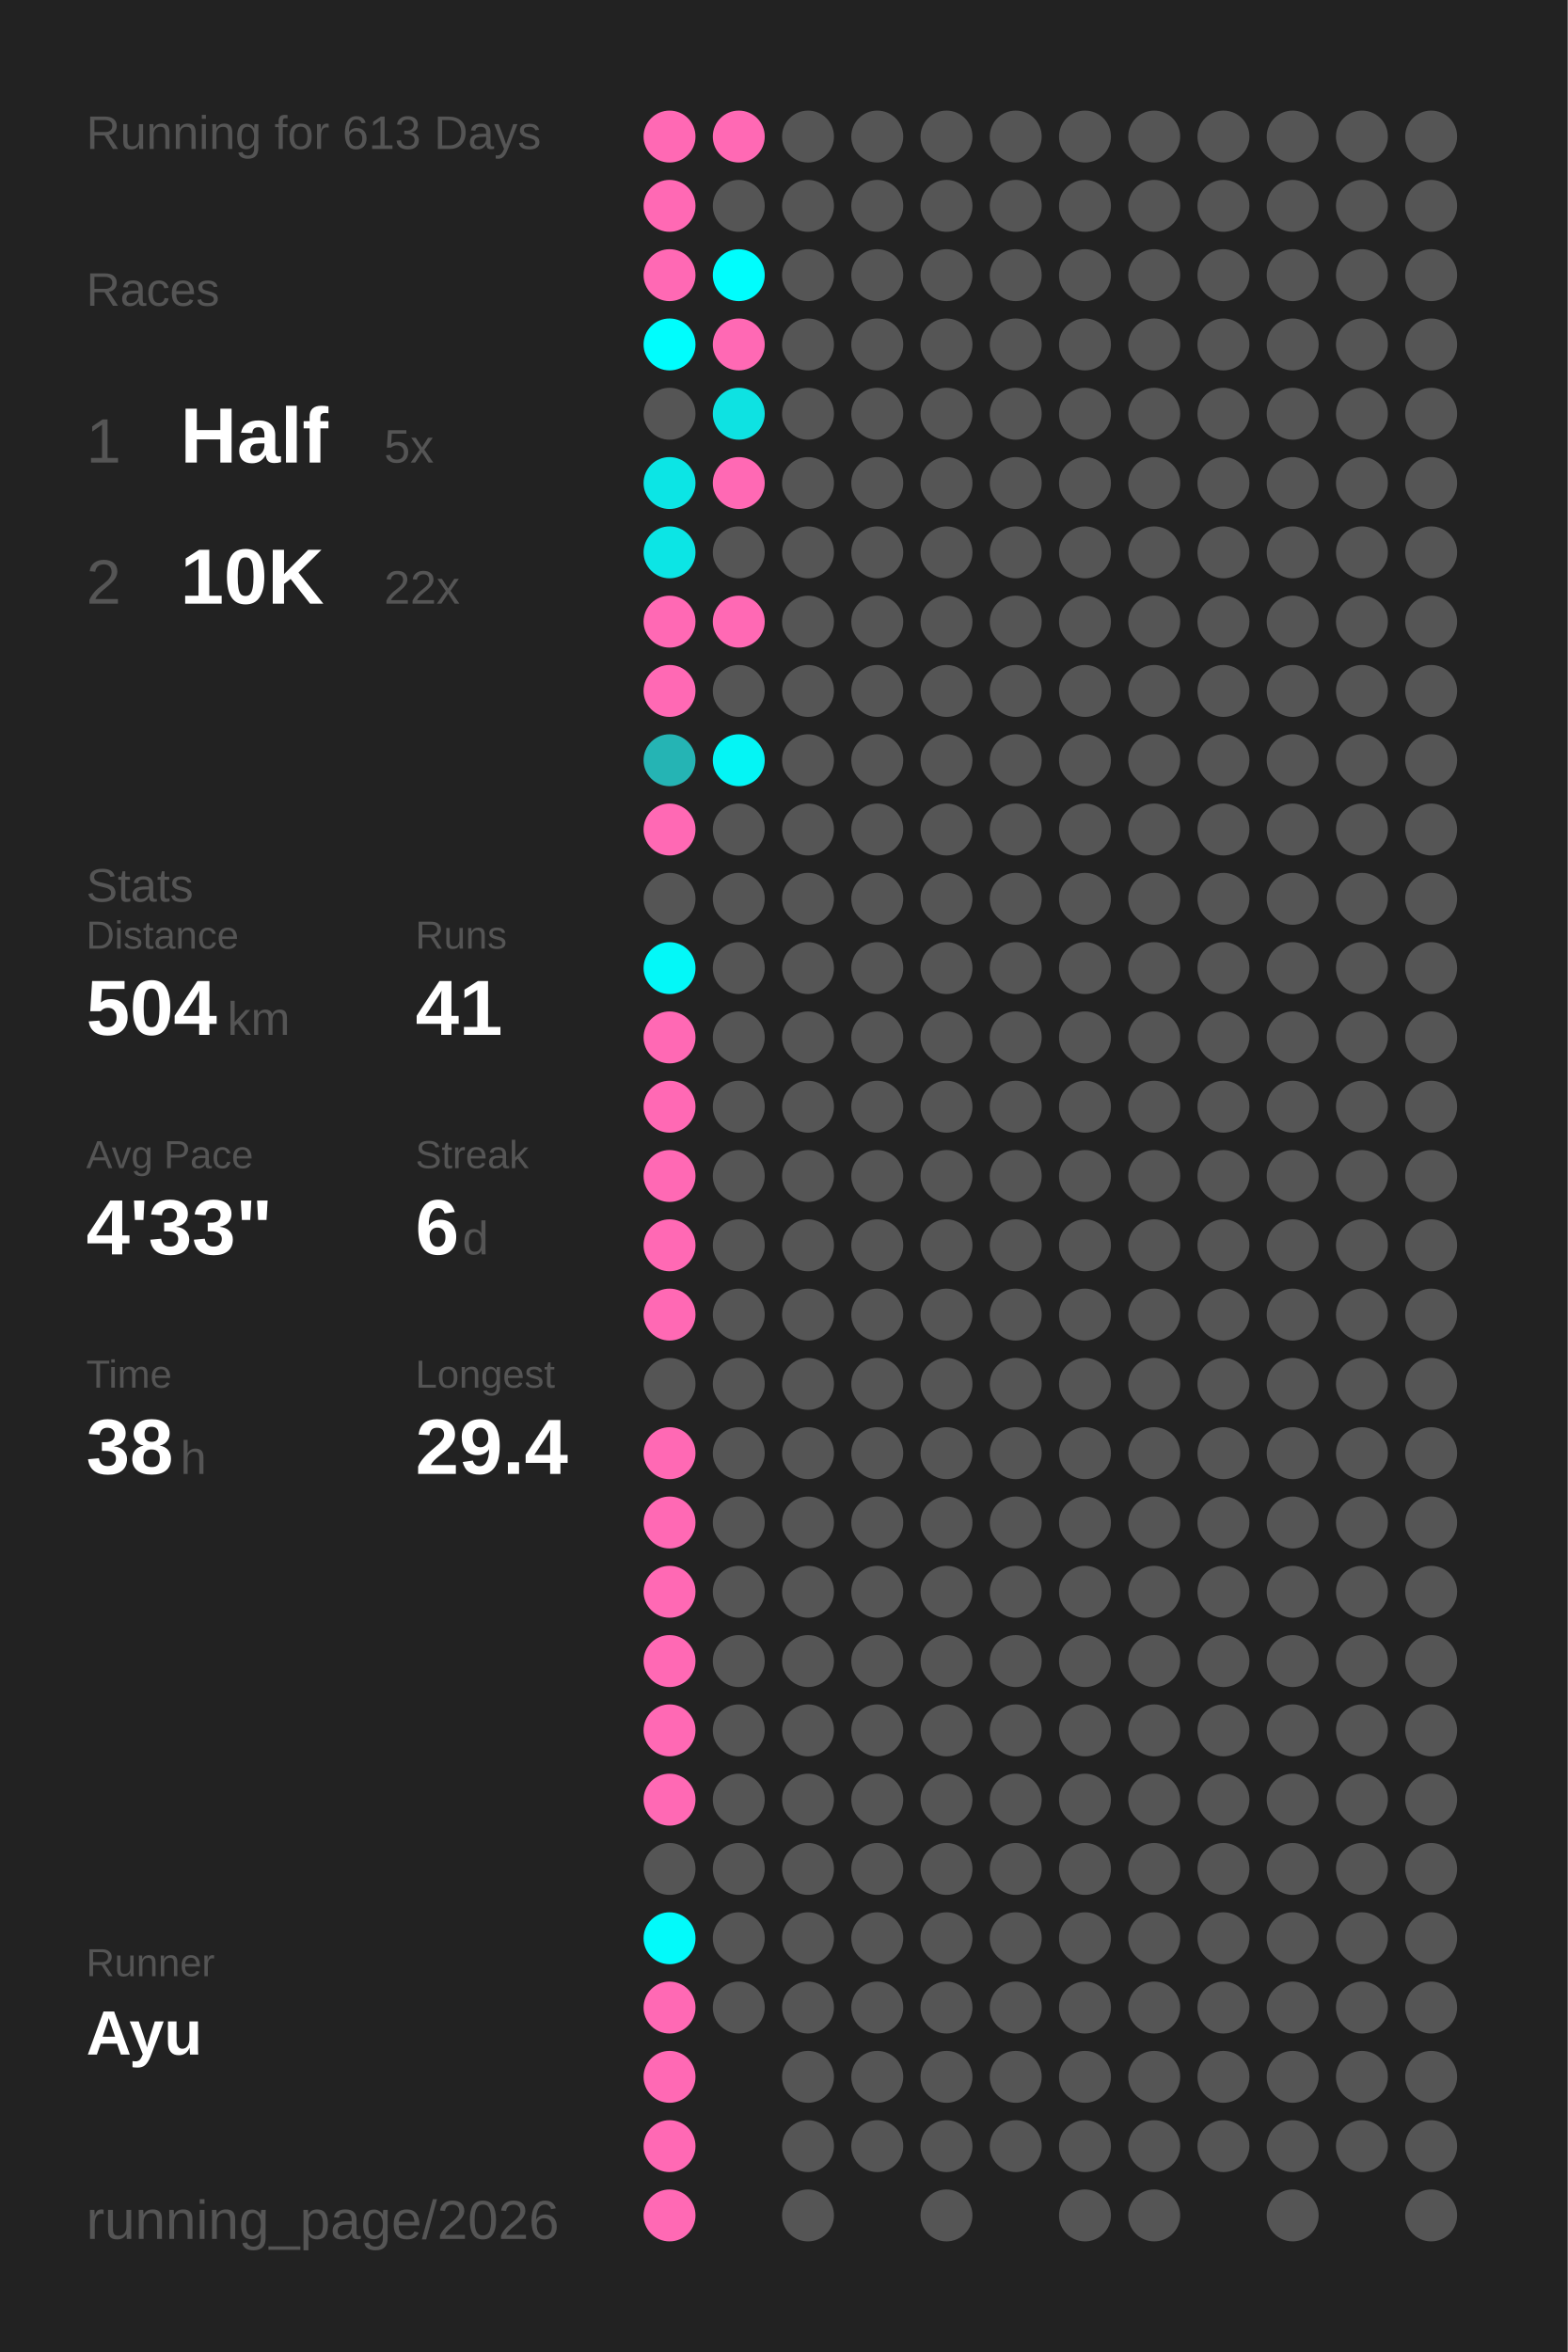
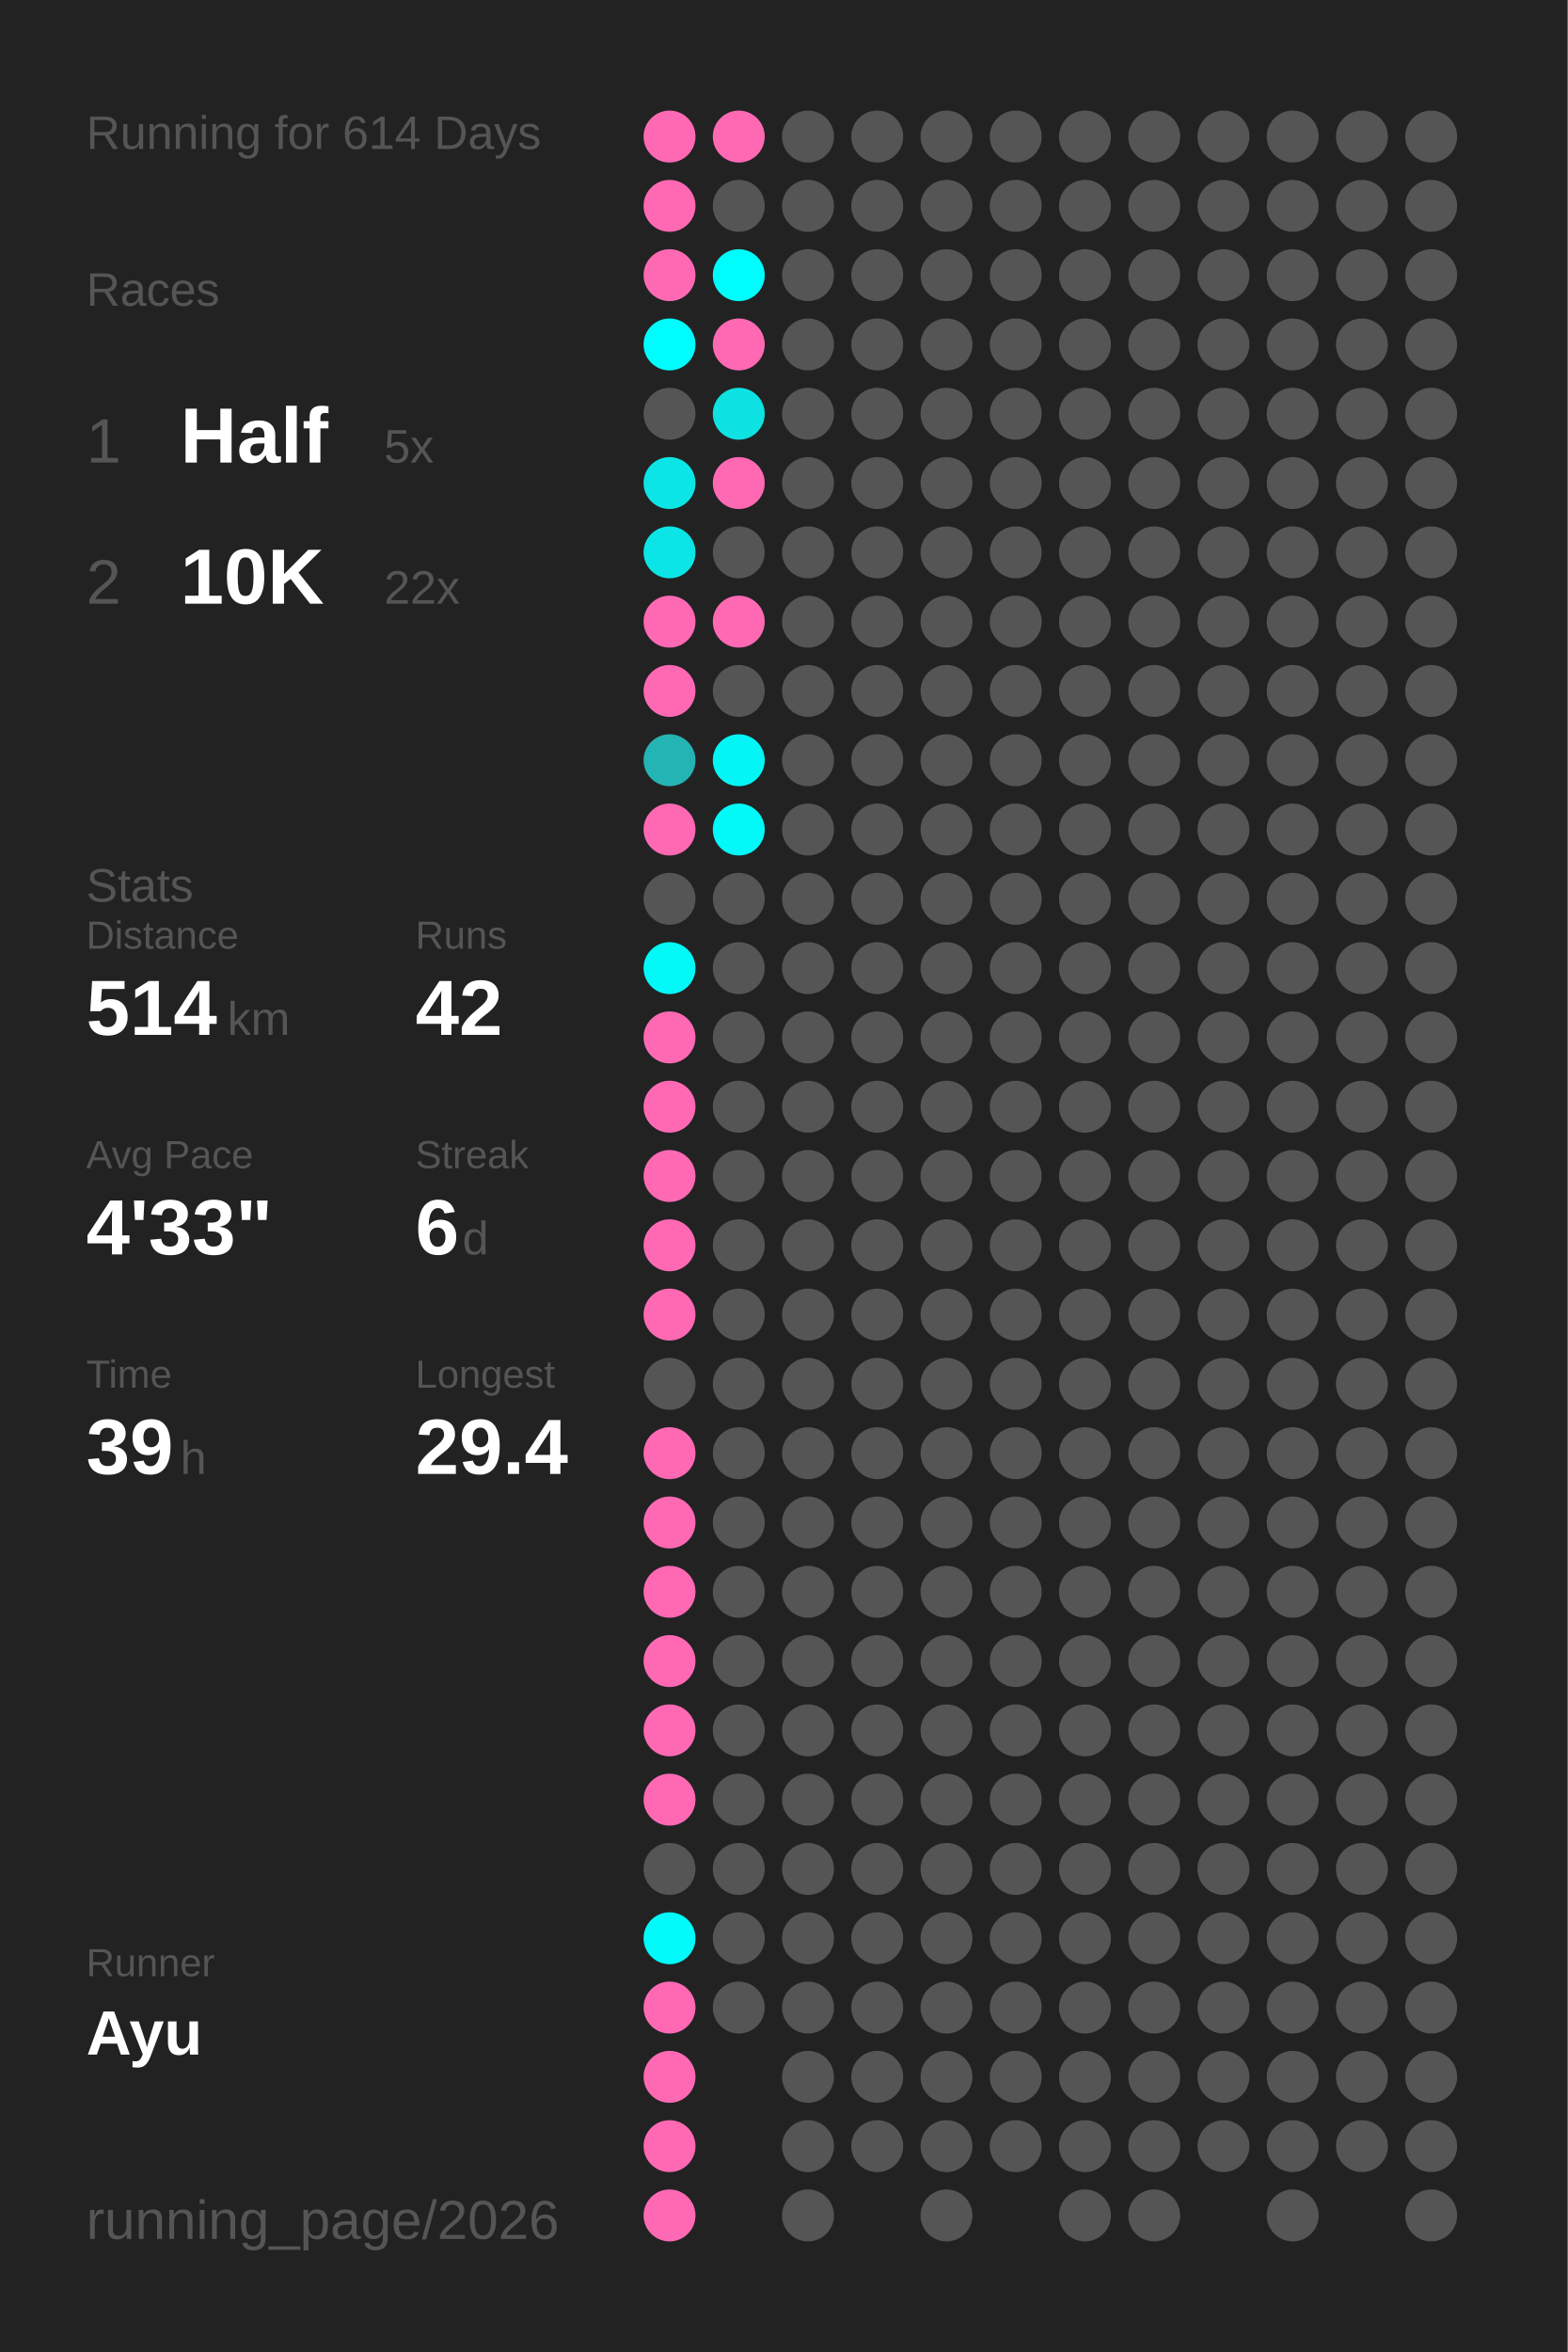
<svg xmlns="http://www.w3.org/2000/svg" baseProfile="full" height="300mm" version="1.1" viewBox="0,0,200,300" width="200mm">
  <defs />
  <rect fill="#222222" height="300" width="200" x="0" y="0" />
-   <text fill="#555555" style="font-size:6px; font-family:Arial;" x="11" y="19">Running for 613 Days</text>
+   <text fill="#555555" style="font-size:6px; font-family:Arial;" x="11" y="19">Running for 614 Days</text>
  <text fill="#555555" style="font-size:6px; font-family:Arial;" x="11" y="39">Races</text>
  <text fill="#555555" style="font-size:8px; font-family:Arial;" x="11" y="59">1</text>
  <text fill="#FFFFFF" style="font-size:10px; font-family:Arial; font-weight:bold;" x="23" y="59">Half</text>
  <text fill="#555555" style="font-size:6px; font-family:Arial;" x="49" y="59">5x</text>
  <text fill="#555555" style="font-size:8px; font-family:Arial;" x="11" y="77">2</text>
  <text fill="#FFFFFF" style="font-size:10px; font-family:Arial; font-weight:bold;" x="23" y="77">10K</text>
  <text fill="#555555" style="font-size:6px; font-family:Arial;" x="49" y="77">22x</text>
  <text fill="#555555" style="font-size:6px; font-family:Arial;" x="11" y="115">Stats</text>
  <text fill="#555555" style="font-size:5px; font-family:Arial;" x="11" y="121">Distance</text>
-   <text fill="#FFFFFF" style="font-size:10px; font-family:Arial; font-weight:bold;" x="11" y="132">504</text>
+   <text fill="#FFFFFF" style="font-size:10px; font-family:Arial; font-weight:bold;" x="11" y="132">514</text>
  <text fill="#555555" style="font-size:6px; font-family:Arial;" x="29" y="132">km</text>
  <text fill="#555555" style="font-size:5px; font-family:Arial;" x="53" y="121">Runs</text>
-   <text fill="#FFFFFF" style="font-size:10px; font-family:Arial; font-weight:bold;" x="53" y="132">41</text>
+   <text fill="#FFFFFF" style="font-size:10px; font-family:Arial; font-weight:bold;" x="53" y="132">42</text>
  <text fill="#555555" style="font-size:5px; font-family:Arial;" x="11" y="149">Avg Pace</text>
  <text fill="#FFFFFF" style="font-size:10px; font-family:Arial; font-weight:bold;" x="11" y="160">4'33"</text>
  <text fill="#555555" style="font-size:5px; font-family:Arial;" x="53" y="149">Streak</text>
  <text fill="#FFFFFF" style="font-size:10px; font-family:Arial; font-weight:bold;" x="53" y="160">6</text>
  <text fill="#555555" style="font-size:6px; font-family:Arial;" x="59" y="160">d</text>
  <text fill="#555555" style="font-size:5px; font-family:Arial;" x="11" y="177">Time</text>
-   <text fill="#FFFFFF" style="font-size:10px; font-family:Arial; font-weight:bold;" x="11" y="188">38</text>
+   <text fill="#FFFFFF" style="font-size:10px; font-family:Arial; font-weight:bold;" x="11" y="188">39</text>
  <text fill="#555555" style="font-size:6px; font-family:Arial;" x="23" y="188">h</text>
  <text fill="#555555" style="font-size:5px; font-family:Arial;" x="53" y="177">Longest</text>
  <text fill="#FFFFFF" style="font-size:10px; font-family:Arial; font-weight:bold;" x="53" y="188">29.4</text>
  <text fill="#555555" style="font-size:5px; font-family:Arial;" x="11" y="252.065">Runner</text>
  <text fill="#FFFFFF" style="font-size:8px; font-family:Arial; font-weight:bold;" x="11" y="262.065">Ayu</text>
  <text fill="#555555" style="font-size:7px; font-family:Arial;" x="11" y="285.581">running_page/2026</text>
  <circle cx="85.417" cy="17.419" fill="#ff69b4" r="3.312" />
  <circle cx="85.417" cy="26.258" fill="#ff69b4" r="3.312" />
  <circle cx="85.417" cy="35.097" fill="#ff69b4" r="3.312" />
  <circle cx="85.417" cy="43.935" fill="#00fdfd" r="3.312" />
  <circle cx="85.417" cy="52.774" fill="#555555" r="3.312" />
  <circle cx="85.417" cy="61.613" fill="#0ce5e5" r="3.312" />
  <circle cx="85.417" cy="70.452" fill="#0ce5e5" r="3.312" />
  <circle cx="85.417" cy="79.29" fill="#ff69b4" r="3.312" />
  <circle cx="85.417" cy="88.129" fill="#ff69b4" r="3.312" />
  <circle cx="85.417" cy="96.968" fill="#25b4b4" r="3.312" />
  <circle cx="85.417" cy="105.806" fill="#ff69b4" r="3.312" />
  <circle cx="85.417" cy="114.645" fill="#555555" r="3.312" />
  <circle cx="85.417" cy="123.484" fill="#03f8f8" r="3.312" />
  <circle cx="85.417" cy="132.323" fill="#ff69b4" r="3.312" />
  <circle cx="85.417" cy="141.161" fill="#ff69b4" r="3.312" />
  <circle cx="85.417" cy="150" fill="#ff69b4" r="3.312" />
  <circle cx="85.417" cy="158.839" fill="#ff69b4" r="3.312" />
  <circle cx="85.417" cy="167.677" fill="#ff69b4" r="3.312" />
  <circle cx="85.417" cy="176.516" fill="#555555" r="3.312" />
  <circle cx="85.417" cy="185.355" fill="#ff69b4" r="3.312" />
  <circle cx="85.417" cy="194.194" fill="#ff69b4" r="3.312" />
  <circle cx="85.417" cy="203.032" fill="#ff69b4" r="3.312" />
  <circle cx="85.417" cy="211.871" fill="#ff69b4" r="3.312" />
  <circle cx="85.417" cy="220.71" fill="#ff69b4" r="3.312" />
  <circle cx="85.417" cy="229.548" fill="#ff69b4" r="3.312" />
  <circle cx="85.417" cy="238.387" fill="#555555" r="3.312" />
  <circle cx="85.417" cy="247.226" fill="#02fafa" r="3.312" />
  <circle cx="85.417" cy="256.065" fill="#ff69b4" r="3.312" />
  <circle cx="85.417" cy="264.903" fill="#ff69b4" r="3.312" />
  <circle cx="85.417" cy="273.742" fill="#ff69b4" r="3.312" />
  <circle cx="85.417" cy="282.581" fill="#ff69b4" r="3.312" />
  <circle cx="94.25" cy="17.419" fill="#ff69b4" r="3.312" />
  <circle cx="94.25" cy="26.258" fill="#555555" r="3.312" />
  <circle cx="94.25" cy="35.097" fill="#00fdfd" r="3.312" />
  <circle cx="94.25" cy="43.935" fill="#ff69b4" r="3.312" />
  <circle cx="94.25" cy="52.774" fill="#0ee2e2" r="3.312" />
  <circle cx="94.25" cy="61.613" fill="#ff69b4" r="3.312" />
  <circle cx="94.25" cy="70.452" fill="#555555" r="3.312" />
  <circle cx="94.25" cy="79.29" fill="#ff69b4" r="3.312" />
  <circle cx="94.25" cy="88.129" fill="#555555" r="3.312" />
  <circle cx="94.25" cy="96.968" fill="#04f5f5" r="3.312" />
-   <circle cx="94.25" cy="105.806" fill="#555555" r="3.312" />
+   <circle cx="94.25" cy="105.806" fill="#03f8f8" r="3.312" />
  <circle cx="94.25" cy="114.645" fill="#555555" r="3.312" />
  <circle cx="94.25" cy="123.484" fill="#555555" r="3.312" />
  <circle cx="94.25" cy="132.323" fill="#555555" r="3.312" />
  <circle cx="94.25" cy="141.161" fill="#555555" r="3.312" />
  <circle cx="94.25" cy="150" fill="#555555" r="3.312" />
  <circle cx="94.25" cy="158.839" fill="#555555" r="3.312" />
  <circle cx="94.25" cy="167.677" fill="#555555" r="3.312" />
  <circle cx="94.25" cy="176.516" fill="#555555" r="3.312" />
  <circle cx="94.25" cy="185.355" fill="#555555" r="3.312" />
  <circle cx="94.25" cy="194.194" fill="#555555" r="3.312" />
  <circle cx="94.25" cy="203.032" fill="#555555" r="3.312" />
  <circle cx="94.25" cy="211.871" fill="#555555" r="3.312" />
  <circle cx="94.25" cy="220.71" fill="#555555" r="3.312" />
  <circle cx="94.25" cy="229.548" fill="#555555" r="3.312" />
  <circle cx="94.25" cy="238.387" fill="#555555" r="3.312" />
  <circle cx="94.25" cy="247.226" fill="#555555" r="3.312" />
  <circle cx="94.25" cy="256.065" fill="#555555" r="3.312" />
  <circle cx="103.083" cy="17.419" fill="#555555" r="3.312" />
  <circle cx="103.083" cy="26.258" fill="#555555" r="3.312" />
  <circle cx="103.083" cy="35.097" fill="#555555" r="3.312" />
  <circle cx="103.083" cy="43.935" fill="#555555" r="3.312" />
  <circle cx="103.083" cy="52.774" fill="#555555" r="3.312" />
  <circle cx="103.083" cy="61.613" fill="#555555" r="3.312" />
  <circle cx="103.083" cy="70.452" fill="#555555" r="3.312" />
  <circle cx="103.083" cy="79.29" fill="#555555" r="3.312" />
  <circle cx="103.083" cy="88.129" fill="#555555" r="3.312" />
  <circle cx="103.083" cy="96.968" fill="#555555" r="3.312" />
  <circle cx="103.083" cy="105.806" fill="#555555" r="3.312" />
  <circle cx="103.083" cy="114.645" fill="#555555" r="3.312" />
  <circle cx="103.083" cy="123.484" fill="#555555" r="3.312" />
  <circle cx="103.083" cy="132.323" fill="#555555" r="3.312" />
  <circle cx="103.083" cy="141.161" fill="#555555" r="3.312" />
  <circle cx="103.083" cy="150" fill="#555555" r="3.312" />
  <circle cx="103.083" cy="158.839" fill="#555555" r="3.312" />
  <circle cx="103.083" cy="167.677" fill="#555555" r="3.312" />
  <circle cx="103.083" cy="176.516" fill="#555555" r="3.312" />
  <circle cx="103.083" cy="185.355" fill="#555555" r="3.312" />
  <circle cx="103.083" cy="194.194" fill="#555555" r="3.312" />
  <circle cx="103.083" cy="203.032" fill="#555555" r="3.312" />
  <circle cx="103.083" cy="211.871" fill="#555555" r="3.312" />
  <circle cx="103.083" cy="220.71" fill="#555555" r="3.312" />
  <circle cx="103.083" cy="229.548" fill="#555555" r="3.312" />
  <circle cx="103.083" cy="238.387" fill="#555555" r="3.312" />
  <circle cx="103.083" cy="247.226" fill="#555555" r="3.312" />
  <circle cx="103.083" cy="256.065" fill="#555555" r="3.312" />
  <circle cx="103.083" cy="264.903" fill="#555555" r="3.312" />
  <circle cx="103.083" cy="273.742" fill="#555555" r="3.312" />
  <circle cx="103.083" cy="282.581" fill="#555555" r="3.312" />
  <circle cx="111.917" cy="17.419" fill="#555555" r="3.312" />
  <circle cx="111.917" cy="26.258" fill="#555555" r="3.312" />
  <circle cx="111.917" cy="35.097" fill="#555555" r="3.312" />
  <circle cx="111.917" cy="43.935" fill="#555555" r="3.312" />
  <circle cx="111.917" cy="52.774" fill="#555555" r="3.312" />
  <circle cx="111.917" cy="61.613" fill="#555555" r="3.312" />
  <circle cx="111.917" cy="70.452" fill="#555555" r="3.312" />
  <circle cx="111.917" cy="79.29" fill="#555555" r="3.312" />
  <circle cx="111.917" cy="88.129" fill="#555555" r="3.312" />
  <circle cx="111.917" cy="96.968" fill="#555555" r="3.312" />
  <circle cx="111.917" cy="105.806" fill="#555555" r="3.312" />
  <circle cx="111.917" cy="114.645" fill="#555555" r="3.312" />
  <circle cx="111.917" cy="123.484" fill="#555555" r="3.312" />
  <circle cx="111.917" cy="132.323" fill="#555555" r="3.312" />
  <circle cx="111.917" cy="141.161" fill="#555555" r="3.312" />
  <circle cx="111.917" cy="150" fill="#555555" r="3.312" />
  <circle cx="111.917" cy="158.839" fill="#555555" r="3.312" />
  <circle cx="111.917" cy="167.677" fill="#555555" r="3.312" />
  <circle cx="111.917" cy="176.516" fill="#555555" r="3.312" />
  <circle cx="111.917" cy="185.355" fill="#555555" r="3.312" />
  <circle cx="111.917" cy="194.194" fill="#555555" r="3.312" />
  <circle cx="111.917" cy="203.032" fill="#555555" r="3.312" />
  <circle cx="111.917" cy="211.871" fill="#555555" r="3.312" />
  <circle cx="111.917" cy="220.71" fill="#555555" r="3.312" />
  <circle cx="111.917" cy="229.548" fill="#555555" r="3.312" />
  <circle cx="111.917" cy="238.387" fill="#555555" r="3.312" />
  <circle cx="111.917" cy="247.226" fill="#555555" r="3.312" />
  <circle cx="111.917" cy="256.065" fill="#555555" r="3.312" />
  <circle cx="111.917" cy="264.903" fill="#555555" r="3.312" />
  <circle cx="111.917" cy="273.742" fill="#555555" r="3.312" />
  <circle cx="120.75" cy="17.419" fill="#555555" r="3.312" />
  <circle cx="120.75" cy="26.258" fill="#555555" r="3.312" />
  <circle cx="120.75" cy="35.097" fill="#555555" r="3.312" />
  <circle cx="120.75" cy="43.935" fill="#555555" r="3.312" />
  <circle cx="120.75" cy="52.774" fill="#555555" r="3.312" />
  <circle cx="120.75" cy="61.613" fill="#555555" r="3.312" />
  <circle cx="120.75" cy="70.452" fill="#555555" r="3.312" />
  <circle cx="120.75" cy="79.29" fill="#555555" r="3.312" />
  <circle cx="120.75" cy="88.129" fill="#555555" r="3.312" />
  <circle cx="120.75" cy="96.968" fill="#555555" r="3.312" />
  <circle cx="120.75" cy="105.806" fill="#555555" r="3.312" />
  <circle cx="120.75" cy="114.645" fill="#555555" r="3.312" />
  <circle cx="120.75" cy="123.484" fill="#555555" r="3.312" />
  <circle cx="120.75" cy="132.323" fill="#555555" r="3.312" />
  <circle cx="120.75" cy="141.161" fill="#555555" r="3.312" />
  <circle cx="120.75" cy="150" fill="#555555" r="3.312" />
  <circle cx="120.75" cy="158.839" fill="#555555" r="3.312" />
  <circle cx="120.75" cy="167.677" fill="#555555" r="3.312" />
  <circle cx="120.75" cy="176.516" fill="#555555" r="3.312" />
  <circle cx="120.75" cy="185.355" fill="#555555" r="3.312" />
  <circle cx="120.75" cy="194.194" fill="#555555" r="3.312" />
  <circle cx="120.75" cy="203.032" fill="#555555" r="3.312" />
  <circle cx="120.75" cy="211.871" fill="#555555" r="3.312" />
  <circle cx="120.75" cy="220.71" fill="#555555" r="3.312" />
  <circle cx="120.75" cy="229.548" fill="#555555" r="3.312" />
  <circle cx="120.75" cy="238.387" fill="#555555" r="3.312" />
  <circle cx="120.75" cy="247.226" fill="#555555" r="3.312" />
  <circle cx="120.75" cy="256.065" fill="#555555" r="3.312" />
  <circle cx="120.75" cy="264.903" fill="#555555" r="3.312" />
  <circle cx="120.75" cy="273.742" fill="#555555" r="3.312" />
  <circle cx="120.75" cy="282.581" fill="#555555" r="3.312" />
  <circle cx="129.583" cy="17.419" fill="#555555" r="3.312" />
  <circle cx="129.583" cy="26.258" fill="#555555" r="3.312" />
  <circle cx="129.583" cy="35.097" fill="#555555" r="3.312" />
  <circle cx="129.583" cy="43.935" fill="#555555" r="3.312" />
  <circle cx="129.583" cy="52.774" fill="#555555" r="3.312" />
  <circle cx="129.583" cy="61.613" fill="#555555" r="3.312" />
  <circle cx="129.583" cy="70.452" fill="#555555" r="3.312" />
  <circle cx="129.583" cy="79.29" fill="#555555" r="3.312" />
  <circle cx="129.583" cy="88.129" fill="#555555" r="3.312" />
  <circle cx="129.583" cy="96.968" fill="#555555" r="3.312" />
  <circle cx="129.583" cy="105.806" fill="#555555" r="3.312" />
  <circle cx="129.583" cy="114.645" fill="#555555" r="3.312" />
  <circle cx="129.583" cy="123.484" fill="#555555" r="3.312" />
  <circle cx="129.583" cy="132.323" fill="#555555" r="3.312" />
  <circle cx="129.583" cy="141.161" fill="#555555" r="3.312" />
  <circle cx="129.583" cy="150" fill="#555555" r="3.312" />
  <circle cx="129.583" cy="158.839" fill="#555555" r="3.312" />
  <circle cx="129.583" cy="167.677" fill="#555555" r="3.312" />
  <circle cx="129.583" cy="176.516" fill="#555555" r="3.312" />
  <circle cx="129.583" cy="185.355" fill="#555555" r="3.312" />
  <circle cx="129.583" cy="194.194" fill="#555555" r="3.312" />
  <circle cx="129.583" cy="203.032" fill="#555555" r="3.312" />
  <circle cx="129.583" cy="211.871" fill="#555555" r="3.312" />
  <circle cx="129.583" cy="220.71" fill="#555555" r="3.312" />
  <circle cx="129.583" cy="229.548" fill="#555555" r="3.312" />
  <circle cx="129.583" cy="238.387" fill="#555555" r="3.312" />
  <circle cx="129.583" cy="247.226" fill="#555555" r="3.312" />
  <circle cx="129.583" cy="256.065" fill="#555555" r="3.312" />
  <circle cx="129.583" cy="264.903" fill="#555555" r="3.312" />
  <circle cx="129.583" cy="273.742" fill="#555555" r="3.312" />
  <circle cx="138.417" cy="17.419" fill="#555555" r="3.312" />
  <circle cx="138.417" cy="26.258" fill="#555555" r="3.312" />
  <circle cx="138.417" cy="35.097" fill="#555555" r="3.312" />
  <circle cx="138.417" cy="43.935" fill="#555555" r="3.312" />
  <circle cx="138.417" cy="52.774" fill="#555555" r="3.312" />
  <circle cx="138.417" cy="61.613" fill="#555555" r="3.312" />
  <circle cx="138.417" cy="70.452" fill="#555555" r="3.312" />
  <circle cx="138.417" cy="79.29" fill="#555555" r="3.312" />
  <circle cx="138.417" cy="88.129" fill="#555555" r="3.312" />
  <circle cx="138.417" cy="96.968" fill="#555555" r="3.312" />
  <circle cx="138.417" cy="105.806" fill="#555555" r="3.312" />
  <circle cx="138.417" cy="114.645" fill="#555555" r="3.312" />
  <circle cx="138.417" cy="123.484" fill="#555555" r="3.312" />
  <circle cx="138.417" cy="132.323" fill="#555555" r="3.312" />
  <circle cx="138.417" cy="141.161" fill="#555555" r="3.312" />
  <circle cx="138.417" cy="150" fill="#555555" r="3.312" />
  <circle cx="138.417" cy="158.839" fill="#555555" r="3.312" />
  <circle cx="138.417" cy="167.677" fill="#555555" r="3.312" />
  <circle cx="138.417" cy="176.516" fill="#555555" r="3.312" />
  <circle cx="138.417" cy="185.355" fill="#555555" r="3.312" />
  <circle cx="138.417" cy="194.194" fill="#555555" r="3.312" />
  <circle cx="138.417" cy="203.032" fill="#555555" r="3.312" />
  <circle cx="138.417" cy="211.871" fill="#555555" r="3.312" />
  <circle cx="138.417" cy="220.71" fill="#555555" r="3.312" />
  <circle cx="138.417" cy="229.548" fill="#555555" r="3.312" />
  <circle cx="138.417" cy="238.387" fill="#555555" r="3.312" />
  <circle cx="138.417" cy="247.226" fill="#555555" r="3.312" />
  <circle cx="138.417" cy="256.065" fill="#555555" r="3.312" />
  <circle cx="138.417" cy="264.903" fill="#555555" r="3.312" />
  <circle cx="138.417" cy="273.742" fill="#555555" r="3.312" />
  <circle cx="138.417" cy="282.581" fill="#555555" r="3.312" />
  <circle cx="147.25" cy="17.419" fill="#555555" r="3.312" />
  <circle cx="147.25" cy="26.258" fill="#555555" r="3.312" />
  <circle cx="147.25" cy="35.097" fill="#555555" r="3.312" />
  <circle cx="147.25" cy="43.935" fill="#555555" r="3.312" />
  <circle cx="147.25" cy="52.774" fill="#555555" r="3.312" />
  <circle cx="147.25" cy="61.613" fill="#555555" r="3.312" />
  <circle cx="147.25" cy="70.452" fill="#555555" r="3.312" />
  <circle cx="147.25" cy="79.29" fill="#555555" r="3.312" />
  <circle cx="147.25" cy="88.129" fill="#555555" r="3.312" />
  <circle cx="147.25" cy="96.968" fill="#555555" r="3.312" />
  <circle cx="147.25" cy="105.806" fill="#555555" r="3.312" />
  <circle cx="147.25" cy="114.645" fill="#555555" r="3.312" />
  <circle cx="147.25" cy="123.484" fill="#555555" r="3.312" />
  <circle cx="147.25" cy="132.323" fill="#555555" r="3.312" />
  <circle cx="147.25" cy="141.161" fill="#555555" r="3.312" />
  <circle cx="147.25" cy="150" fill="#555555" r="3.312" />
  <circle cx="147.25" cy="158.839" fill="#555555" r="3.312" />
  <circle cx="147.25" cy="167.677" fill="#555555" r="3.312" />
  <circle cx="147.25" cy="176.516" fill="#555555" r="3.312" />
  <circle cx="147.25" cy="185.355" fill="#555555" r="3.312" />
  <circle cx="147.25" cy="194.194" fill="#555555" r="3.312" />
  <circle cx="147.25" cy="203.032" fill="#555555" r="3.312" />
  <circle cx="147.25" cy="211.871" fill="#555555" r="3.312" />
  <circle cx="147.25" cy="220.71" fill="#555555" r="3.312" />
  <circle cx="147.25" cy="229.548" fill="#555555" r="3.312" />
  <circle cx="147.25" cy="238.387" fill="#555555" r="3.312" />
  <circle cx="147.25" cy="247.226" fill="#555555" r="3.312" />
  <circle cx="147.25" cy="256.065" fill="#555555" r="3.312" />
  <circle cx="147.25" cy="264.903" fill="#555555" r="3.312" />
  <circle cx="147.25" cy="273.742" fill="#555555" r="3.312" />
  <circle cx="147.25" cy="282.581" fill="#555555" r="3.312" />
  <circle cx="156.083" cy="17.419" fill="#555555" r="3.312" />
  <circle cx="156.083" cy="26.258" fill="#555555" r="3.312" />
  <circle cx="156.083" cy="35.097" fill="#555555" r="3.312" />
  <circle cx="156.083" cy="43.935" fill="#555555" r="3.312" />
  <circle cx="156.083" cy="52.774" fill="#555555" r="3.312" />
  <circle cx="156.083" cy="61.613" fill="#555555" r="3.312" />
  <circle cx="156.083" cy="70.452" fill="#555555" r="3.312" />
  <circle cx="156.083" cy="79.29" fill="#555555" r="3.312" />
  <circle cx="156.083" cy="88.129" fill="#555555" r="3.312" />
  <circle cx="156.083" cy="96.968" fill="#555555" r="3.312" />
  <circle cx="156.083" cy="105.806" fill="#555555" r="3.312" />
  <circle cx="156.083" cy="114.645" fill="#555555" r="3.312" />
  <circle cx="156.083" cy="123.484" fill="#555555" r="3.312" />
  <circle cx="156.083" cy="132.323" fill="#555555" r="3.312" />
  <circle cx="156.083" cy="141.161" fill="#555555" r="3.312" />
  <circle cx="156.083" cy="150" fill="#555555" r="3.312" />
  <circle cx="156.083" cy="158.839" fill="#555555" r="3.312" />
  <circle cx="156.083" cy="167.677" fill="#555555" r="3.312" />
  <circle cx="156.083" cy="176.516" fill="#555555" r="3.312" />
  <circle cx="156.083" cy="185.355" fill="#555555" r="3.312" />
  <circle cx="156.083" cy="194.194" fill="#555555" r="3.312" />
  <circle cx="156.083" cy="203.032" fill="#555555" r="3.312" />
  <circle cx="156.083" cy="211.871" fill="#555555" r="3.312" />
  <circle cx="156.083" cy="220.71" fill="#555555" r="3.312" />
  <circle cx="156.083" cy="229.548" fill="#555555" r="3.312" />
  <circle cx="156.083" cy="238.387" fill="#555555" r="3.312" />
  <circle cx="156.083" cy="247.226" fill="#555555" r="3.312" />
  <circle cx="156.083" cy="256.065" fill="#555555" r="3.312" />
  <circle cx="156.083" cy="264.903" fill="#555555" r="3.312" />
  <circle cx="156.083" cy="273.742" fill="#555555" r="3.312" />
  <circle cx="164.917" cy="17.419" fill="#555555" r="3.312" />
  <circle cx="164.917" cy="26.258" fill="#555555" r="3.312" />
  <circle cx="164.917" cy="35.097" fill="#555555" r="3.312" />
  <circle cx="164.917" cy="43.935" fill="#555555" r="3.312" />
  <circle cx="164.917" cy="52.774" fill="#555555" r="3.312" />
  <circle cx="164.917" cy="61.613" fill="#555555" r="3.312" />
  <circle cx="164.917" cy="70.452" fill="#555555" r="3.312" />
  <circle cx="164.917" cy="79.29" fill="#555555" r="3.312" />
  <circle cx="164.917" cy="88.129" fill="#555555" r="3.312" />
  <circle cx="164.917" cy="96.968" fill="#555555" r="3.312" />
  <circle cx="164.917" cy="105.806" fill="#555555" r="3.312" />
  <circle cx="164.917" cy="114.645" fill="#555555" r="3.312" />
  <circle cx="164.917" cy="123.484" fill="#555555" r="3.312" />
  <circle cx="164.917" cy="132.323" fill="#555555" r="3.312" />
  <circle cx="164.917" cy="141.161" fill="#555555" r="3.312" />
  <circle cx="164.917" cy="150" fill="#555555" r="3.312" />
  <circle cx="164.917" cy="158.839" fill="#555555" r="3.312" />
  <circle cx="164.917" cy="167.677" fill="#555555" r="3.312" />
  <circle cx="164.917" cy="176.516" fill="#555555" r="3.312" />
  <circle cx="164.917" cy="185.355" fill="#555555" r="3.312" />
  <circle cx="164.917" cy="194.194" fill="#555555" r="3.312" />
  <circle cx="164.917" cy="203.032" fill="#555555" r="3.312" />
  <circle cx="164.917" cy="211.871" fill="#555555" r="3.312" />
  <circle cx="164.917" cy="220.71" fill="#555555" r="3.312" />
  <circle cx="164.917" cy="229.548" fill="#555555" r="3.312" />
  <circle cx="164.917" cy="238.387" fill="#555555" r="3.312" />
  <circle cx="164.917" cy="247.226" fill="#555555" r="3.312" />
  <circle cx="164.917" cy="256.065" fill="#555555" r="3.312" />
  <circle cx="164.917" cy="264.903" fill="#555555" r="3.312" />
  <circle cx="164.917" cy="273.742" fill="#555555" r="3.312" />
  <circle cx="164.917" cy="282.581" fill="#555555" r="3.312" />
  <circle cx="173.75" cy="17.419" fill="#555555" r="3.312" />
  <circle cx="173.75" cy="26.258" fill="#555555" r="3.312" />
  <circle cx="173.75" cy="35.097" fill="#555555" r="3.312" />
  <circle cx="173.75" cy="43.935" fill="#555555" r="3.312" />
  <circle cx="173.75" cy="52.774" fill="#555555" r="3.312" />
  <circle cx="173.75" cy="61.613" fill="#555555" r="3.312" />
  <circle cx="173.75" cy="70.452" fill="#555555" r="3.312" />
  <circle cx="173.75" cy="79.29" fill="#555555" r="3.312" />
  <circle cx="173.75" cy="88.129" fill="#555555" r="3.312" />
  <circle cx="173.75" cy="96.968" fill="#555555" r="3.312" />
  <circle cx="173.75" cy="105.806" fill="#555555" r="3.312" />
  <circle cx="173.75" cy="114.645" fill="#555555" r="3.312" />
  <circle cx="173.75" cy="123.484" fill="#555555" r="3.312" />
  <circle cx="173.75" cy="132.323" fill="#555555" r="3.312" />
  <circle cx="173.75" cy="141.161" fill="#555555" r="3.312" />
  <circle cx="173.75" cy="150" fill="#555555" r="3.312" />
  <circle cx="173.75" cy="158.839" fill="#555555" r="3.312" />
  <circle cx="173.75" cy="167.677" fill="#555555" r="3.312" />
  <circle cx="173.75" cy="176.516" fill="#555555" r="3.312" />
  <circle cx="173.75" cy="185.355" fill="#555555" r="3.312" />
  <circle cx="173.75" cy="194.194" fill="#555555" r="3.312" />
  <circle cx="173.75" cy="203.032" fill="#555555" r="3.312" />
  <circle cx="173.75" cy="211.871" fill="#555555" r="3.312" />
  <circle cx="173.75" cy="220.71" fill="#555555" r="3.312" />
  <circle cx="173.75" cy="229.548" fill="#555555" r="3.312" />
  <circle cx="173.75" cy="238.387" fill="#555555" r="3.312" />
  <circle cx="173.75" cy="247.226" fill="#555555" r="3.312" />
  <circle cx="173.75" cy="256.065" fill="#555555" r="3.312" />
  <circle cx="173.75" cy="264.903" fill="#555555" r="3.312" />
  <circle cx="173.75" cy="273.742" fill="#555555" r="3.312" />
  <circle cx="182.583" cy="17.419" fill="#555555" r="3.312" />
  <circle cx="182.583" cy="26.258" fill="#555555" r="3.312" />
  <circle cx="182.583" cy="35.097" fill="#555555" r="3.312" />
  <circle cx="182.583" cy="43.935" fill="#555555" r="3.312" />
  <circle cx="182.583" cy="52.774" fill="#555555" r="3.312" />
  <circle cx="182.583" cy="61.613" fill="#555555" r="3.312" />
  <circle cx="182.583" cy="70.452" fill="#555555" r="3.312" />
  <circle cx="182.583" cy="79.29" fill="#555555" r="3.312" />
  <circle cx="182.583" cy="88.129" fill="#555555" r="3.312" />
  <circle cx="182.583" cy="96.968" fill="#555555" r="3.312" />
  <circle cx="182.583" cy="105.806" fill="#555555" r="3.312" />
  <circle cx="182.583" cy="114.645" fill="#555555" r="3.312" />
  <circle cx="182.583" cy="123.484" fill="#555555" r="3.312" />
  <circle cx="182.583" cy="132.323" fill="#555555" r="3.312" />
  <circle cx="182.583" cy="141.161" fill="#555555" r="3.312" />
  <circle cx="182.583" cy="150" fill="#555555" r="3.312" />
  <circle cx="182.583" cy="158.839" fill="#555555" r="3.312" />
  <circle cx="182.583" cy="167.677" fill="#555555" r="3.312" />
  <circle cx="182.583" cy="176.516" fill="#555555" r="3.312" />
  <circle cx="182.583" cy="185.355" fill="#555555" r="3.312" />
  <circle cx="182.583" cy="194.194" fill="#555555" r="3.312" />
  <circle cx="182.583" cy="203.032" fill="#555555" r="3.312" />
  <circle cx="182.583" cy="211.871" fill="#555555" r="3.312" />
  <circle cx="182.583" cy="220.71" fill="#555555" r="3.312" />
  <circle cx="182.583" cy="229.548" fill="#555555" r="3.312" />
  <circle cx="182.583" cy="238.387" fill="#555555" r="3.312" />
  <circle cx="182.583" cy="247.226" fill="#555555" r="3.312" />
  <circle cx="182.583" cy="256.065" fill="#555555" r="3.312" />
  <circle cx="182.583" cy="264.903" fill="#555555" r="3.312" />
  <circle cx="182.583" cy="273.742" fill="#555555" r="3.312" />
  <circle cx="182.583" cy="282.581" fill="#555555" r="3.312" />
</svg>
